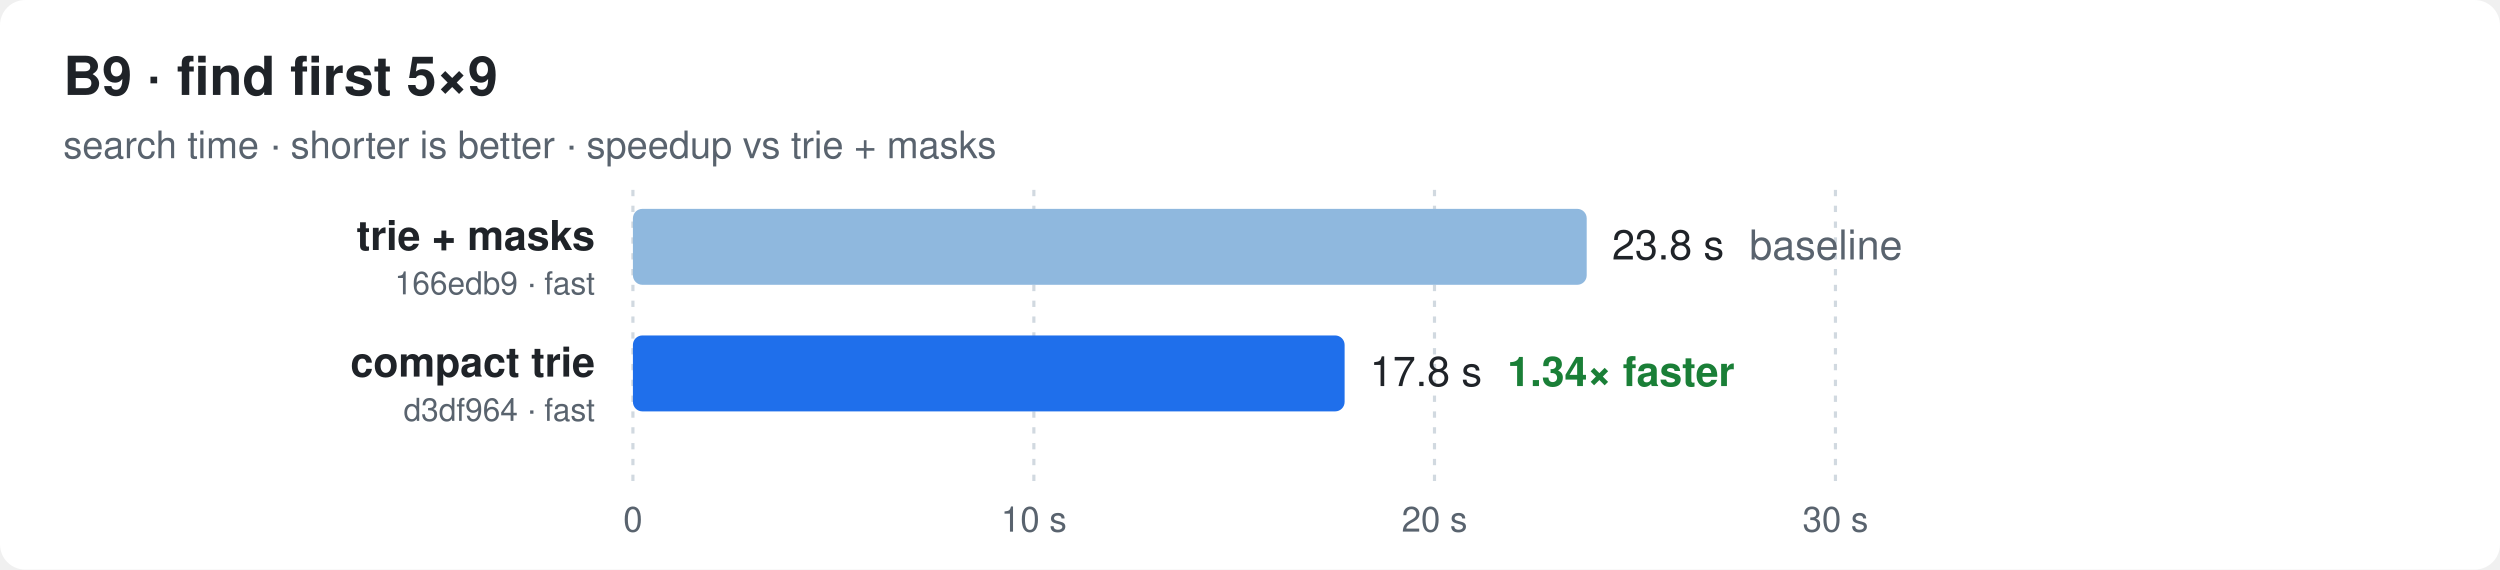
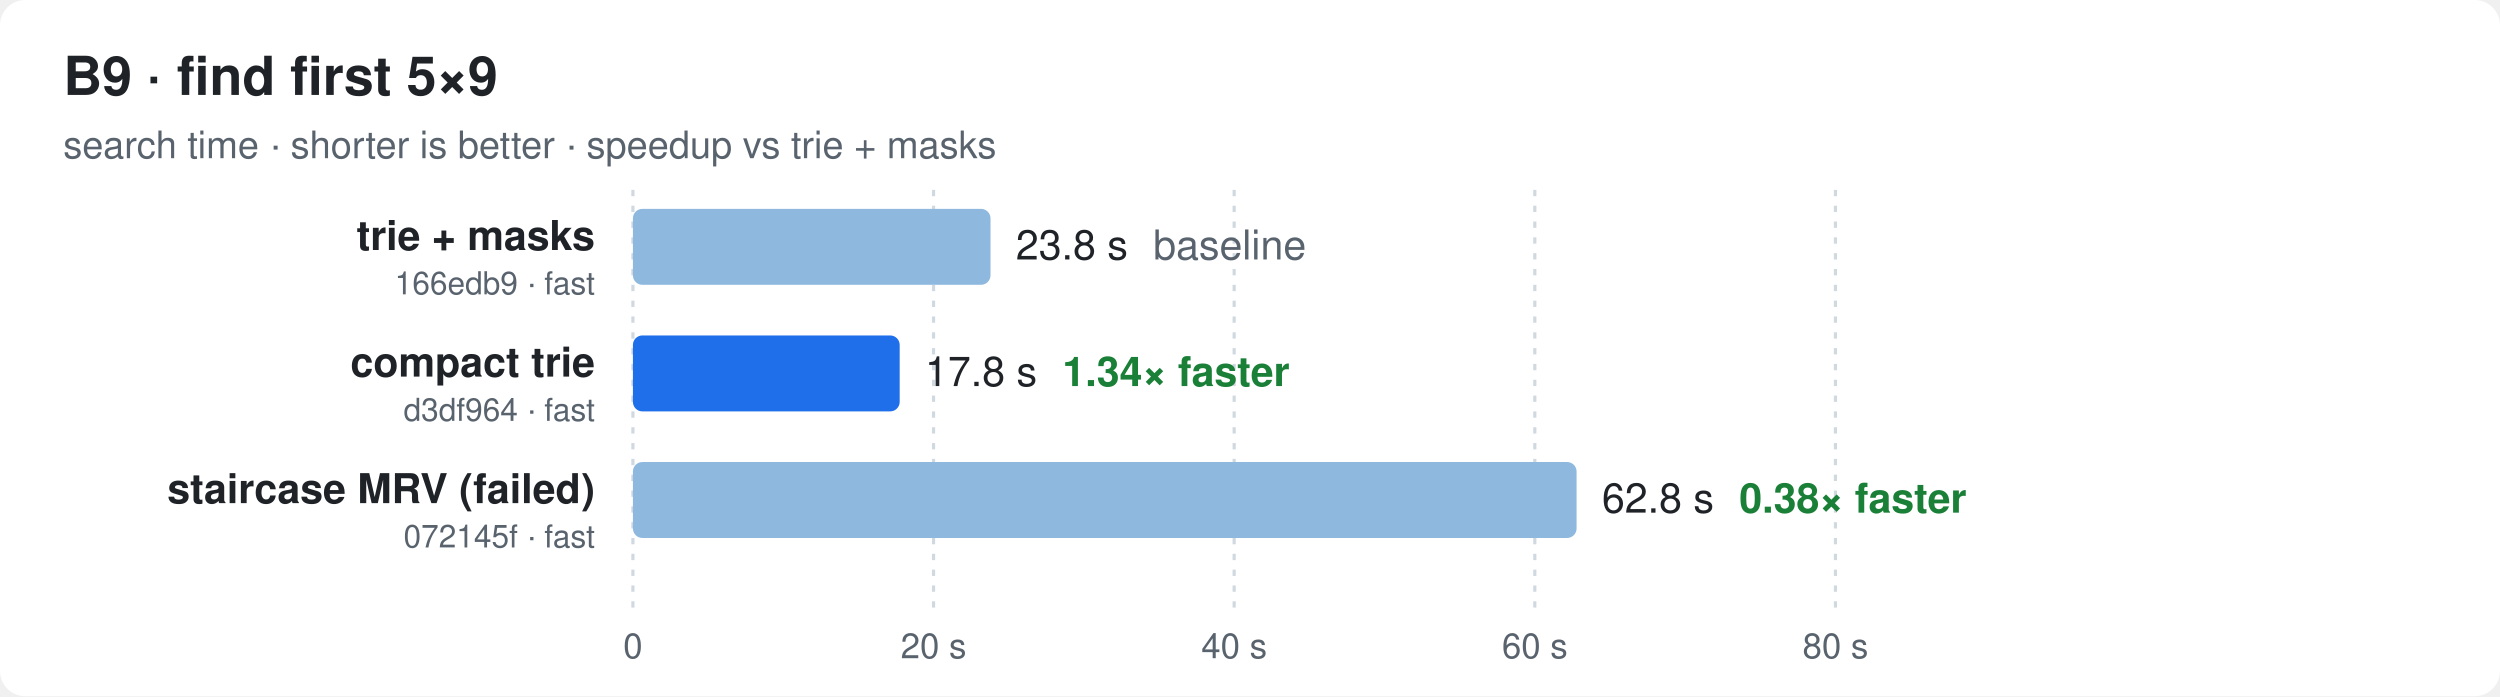
- <svg xmlns="http://www.w3.org/2000/svg" width="790" height="180" viewBox="0 0 790 180" font-family="ui-sans-serif,-apple-system,Segoe UI,Helvetica,Arial,sans-serif">
+ <svg xmlns="http://www.w3.org/2000/svg" width="790" height="220" viewBox="0 0 790 220" font-family="ui-sans-serif,-apple-system,Segoe UI,Helvetica,Arial,sans-serif">
  <style>
  .bg{fill:#ffffff} .t{fill:#1f2328} .m{fill:#59636e} .g{stroke:#d1d9e0}
  .bar{fill:#8fb8de} .best{fill:#1f6feb} .x{fill:#1a7f37;font-weight:600}
  @media (prefers-color-scheme: dark){
    .bg{fill:#0d1117} .t{fill:#e6edf3} .m{fill:#9198a1} .g{stroke:#30363d}
    .bar{fill:#2f5f8f} .best{fill:#4493f8} .x{fill:#3fb950}
  }
</style>
-   <rect class="bg" width="790" height="180" rx="8" />
+   <rect class="bg" width="790" height="220" rx="8" />
  <text class="t" x="20" y="30" font-size="17" font-weight="700">B9 · find first 5×9</text>
  <text class="m" x="20" y="50" font-size="12">search time · shorter is better · speedup vs trie + masks</text>
-   <line class="g" x1="200.0" x2="200.0" y1="60" y2="152" stroke-dasharray="2 3" />
-   <text class="m" x="200.0" y="168" font-size="11" text-anchor="middle">0</text>
-   <line class="g" x1="326.7" x2="326.7" y1="60" y2="152" stroke-dasharray="2 3" />
-   <text class="m" x="326.7" y="168" font-size="11" text-anchor="middle">10 s</text>
-   <line class="g" x1="453.3" x2="453.3" y1="60" y2="152" stroke-dasharray="2 3" />
-   <text class="m" x="453.3" y="168" font-size="11" text-anchor="middle">20 s</text>
-   <line class="g" x1="580.0" x2="580.0" y1="60" y2="152" stroke-dasharray="2 3" />
-   <text class="m" x="580.0" y="168" font-size="11" text-anchor="middle">30 s</text>
+   <line class="g" x1="200.0" x2="200.0" y1="60" y2="192" stroke-dasharray="2 3" />
+   <text class="m" x="200.0" y="208" font-size="11" text-anchor="middle">0</text>
+   <line class="g" x1="295.0" x2="295.0" y1="60" y2="192" stroke-dasharray="2 3" />
+   <text class="m" x="295.0" y="208" font-size="11" text-anchor="middle">20 s</text>
+   <line class="g" x1="390.0" x2="390.0" y1="60" y2="192" stroke-dasharray="2 3" />
+   <text class="m" x="390.0" y="208" font-size="11" text-anchor="middle">40 s</text>
+   <line class="g" x1="485.0" x2="485.0" y1="60" y2="192" stroke-dasharray="2 3" />
+   <text class="m" x="485.0" y="208" font-size="11" text-anchor="middle">60 s</text>
+   <line class="g" x1="580.0" x2="580.0" y1="60" y2="192" stroke-dasharray="2 3" />
+   <text class="m" x="580.0" y="208" font-size="11" text-anchor="middle">80 s</text>
  <text class="t" x="188" y="79.0" font-size="13" font-weight="600" text-anchor="end">trie + masks</text>
  <text class="m" x="188" y="93.0" font-size="10" text-anchor="end">166edb9 · fast</text>
-   <rect class="bar" x="200" y="66" width="301.4" height="24" rx="3" />
-   <text class="t" x="509.4" y="82.0" font-size="13">23.8 s<tspan class="m" dx="8">baseline</tspan>
+   <rect class="bar" x="200" y="66" width="113.0" height="24" rx="3" />
+   <text class="t" x="321.0" y="82.0" font-size="13">23.8 s<tspan class="m" dx="8">baseline</tspan>
  </text>
  <text class="t" x="188" y="119.0" font-size="13" font-weight="600" text-anchor="end">compact trie</text>
  <text class="m" x="188" y="133.0" font-size="10" text-anchor="end">d3df964 · fast</text>
-   <rect class="best" x="200" y="106" width="224.9" height="24" rx="3" />
-   <text class="t" x="432.9" y="122.0" font-size="13">17.8 s<tspan class="x" dx="8">1.34× faster</tspan>
+   <rect class="best" x="200" y="106" width="84.3" height="24" rx="3" />
+   <text class="t" x="292.3" y="122.0" font-size="13">17.8 s<tspan class="x" dx="8">1.34× faster</tspan>
+   </text>
+   <text class="t" x="188" y="159.0" font-size="13" font-weight="600" text-anchor="end">staircase MRV (failed)</text>
+   <text class="m" x="188" y="173.0" font-size="10" text-anchor="end">072145f · fast</text>
+   <rect class="bar" x="200" y="146" width="298.2" height="24" rx="3" />
+   <text class="t" x="506.2" y="162.0" font-size="13">62.8 s<tspan class="x" dx="8">0.38× faster</tspan>
  </text>
</svg>
